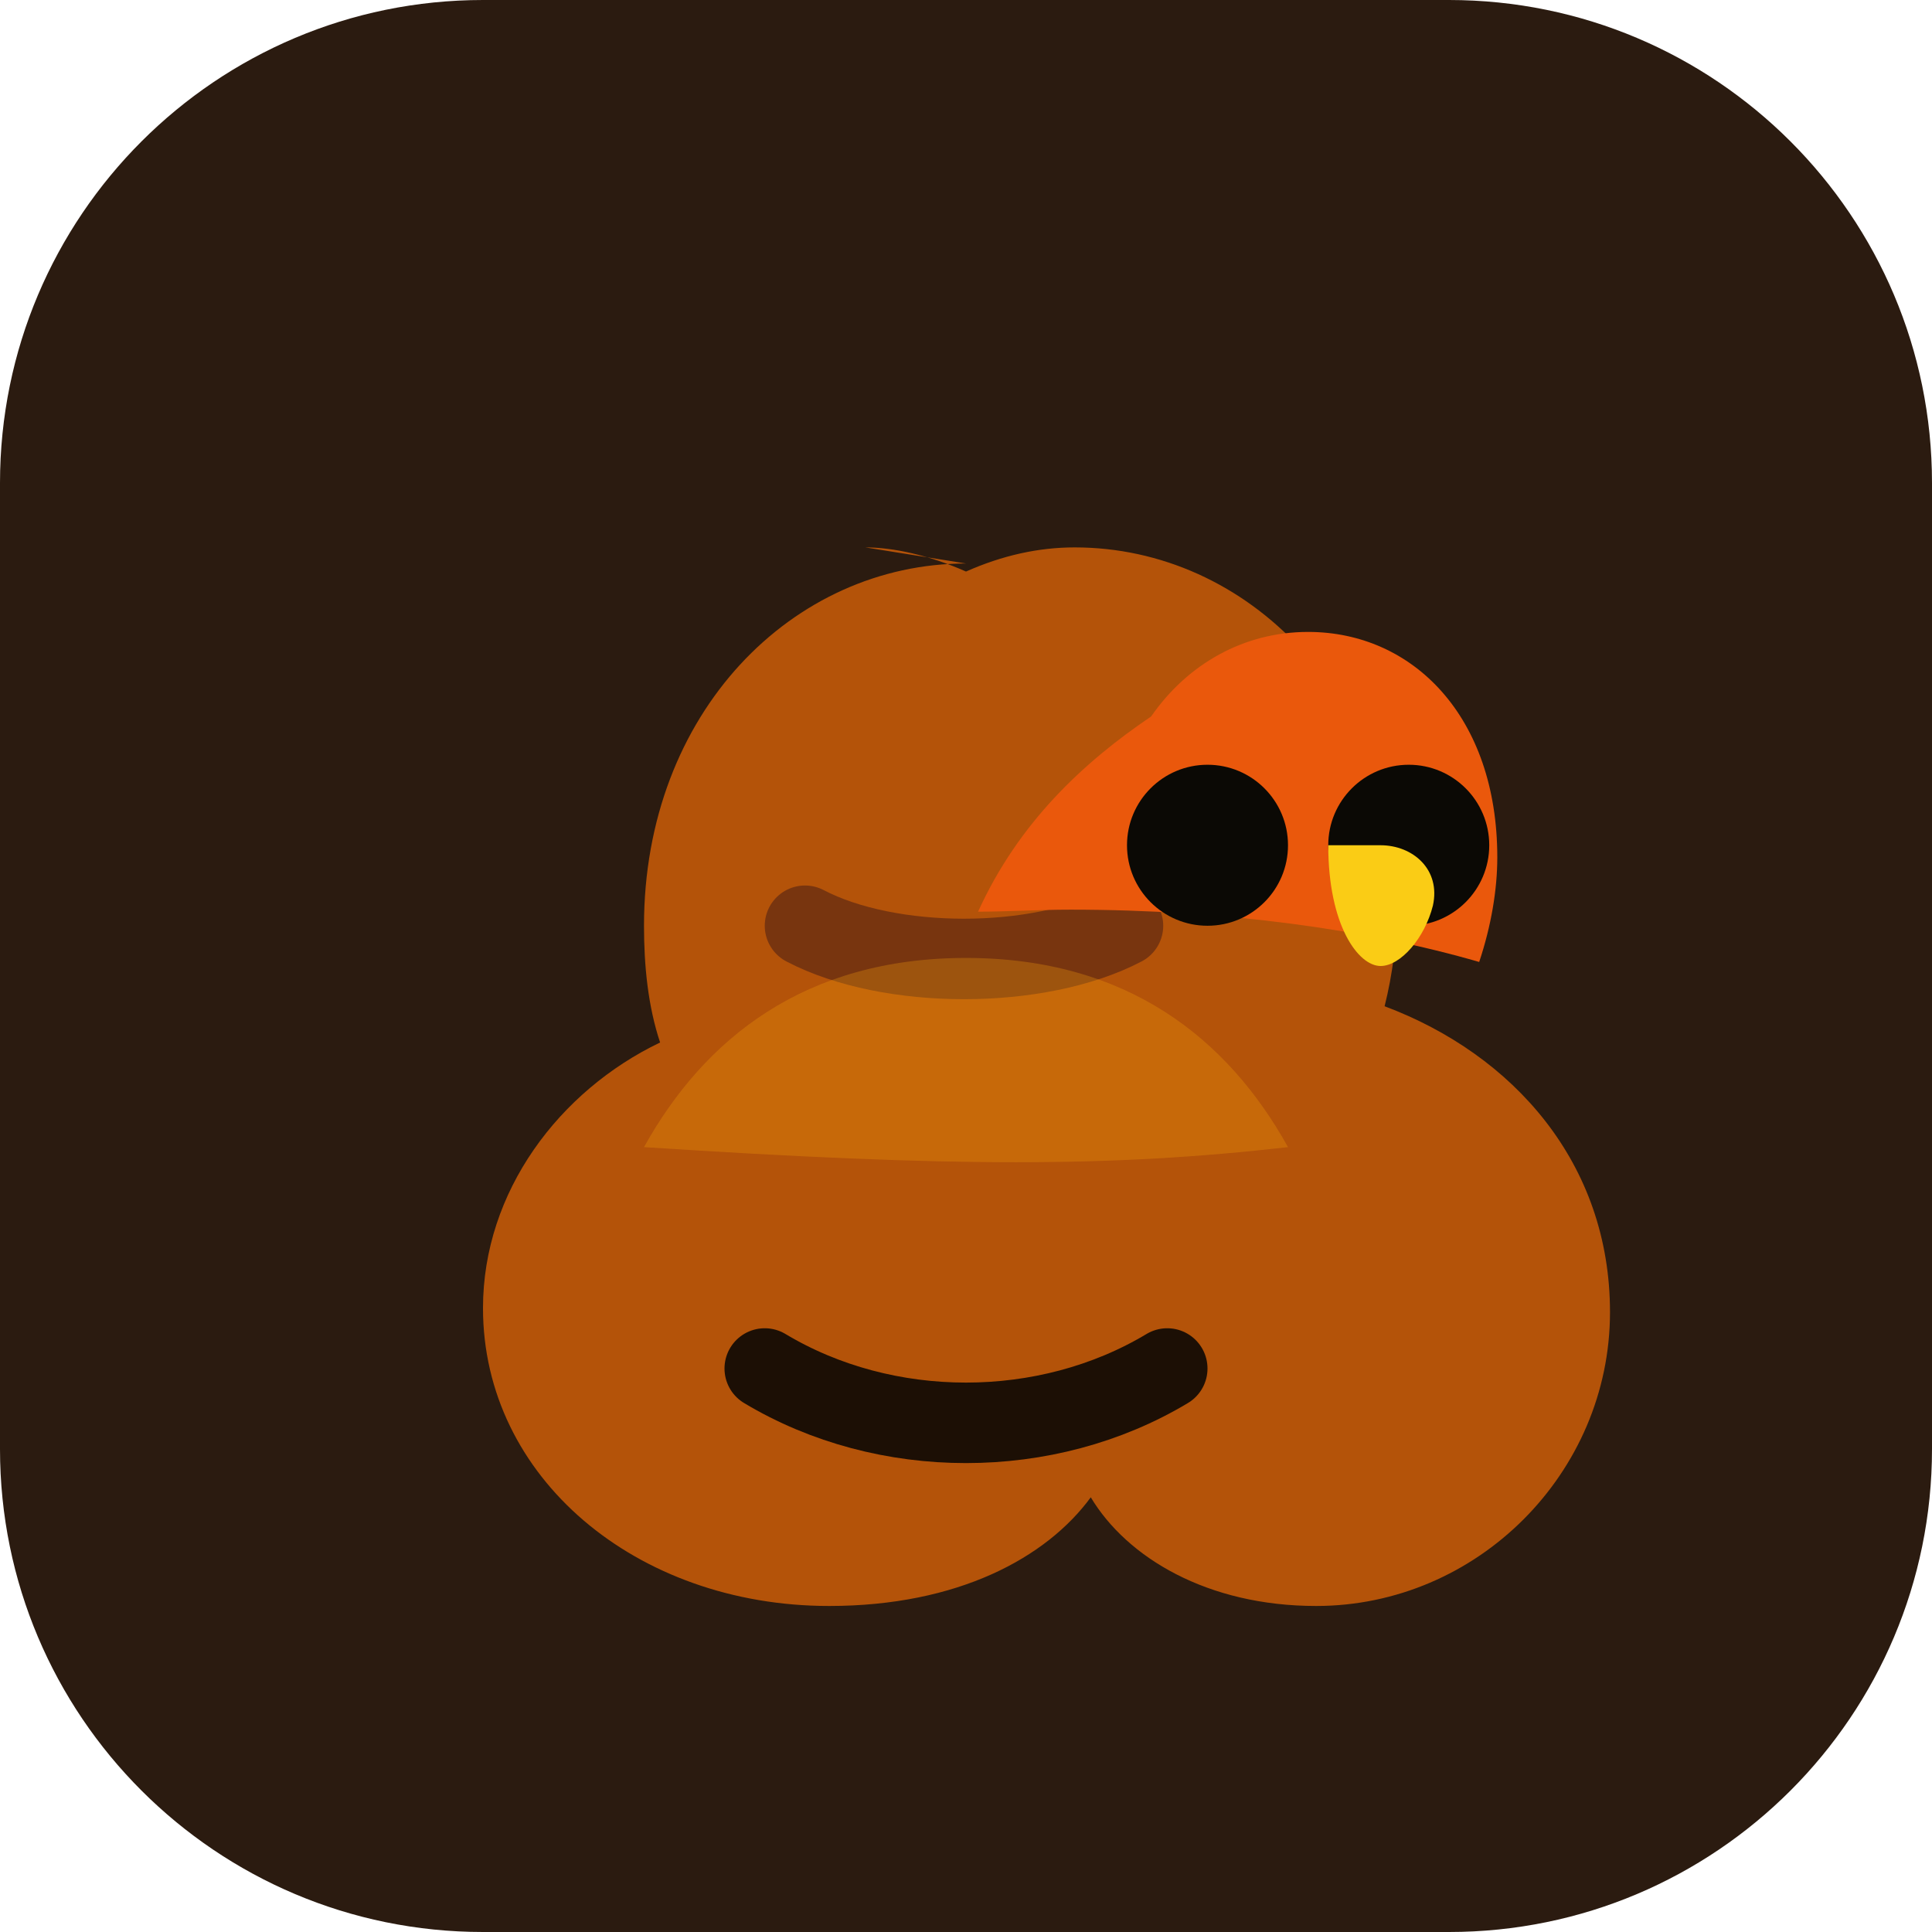
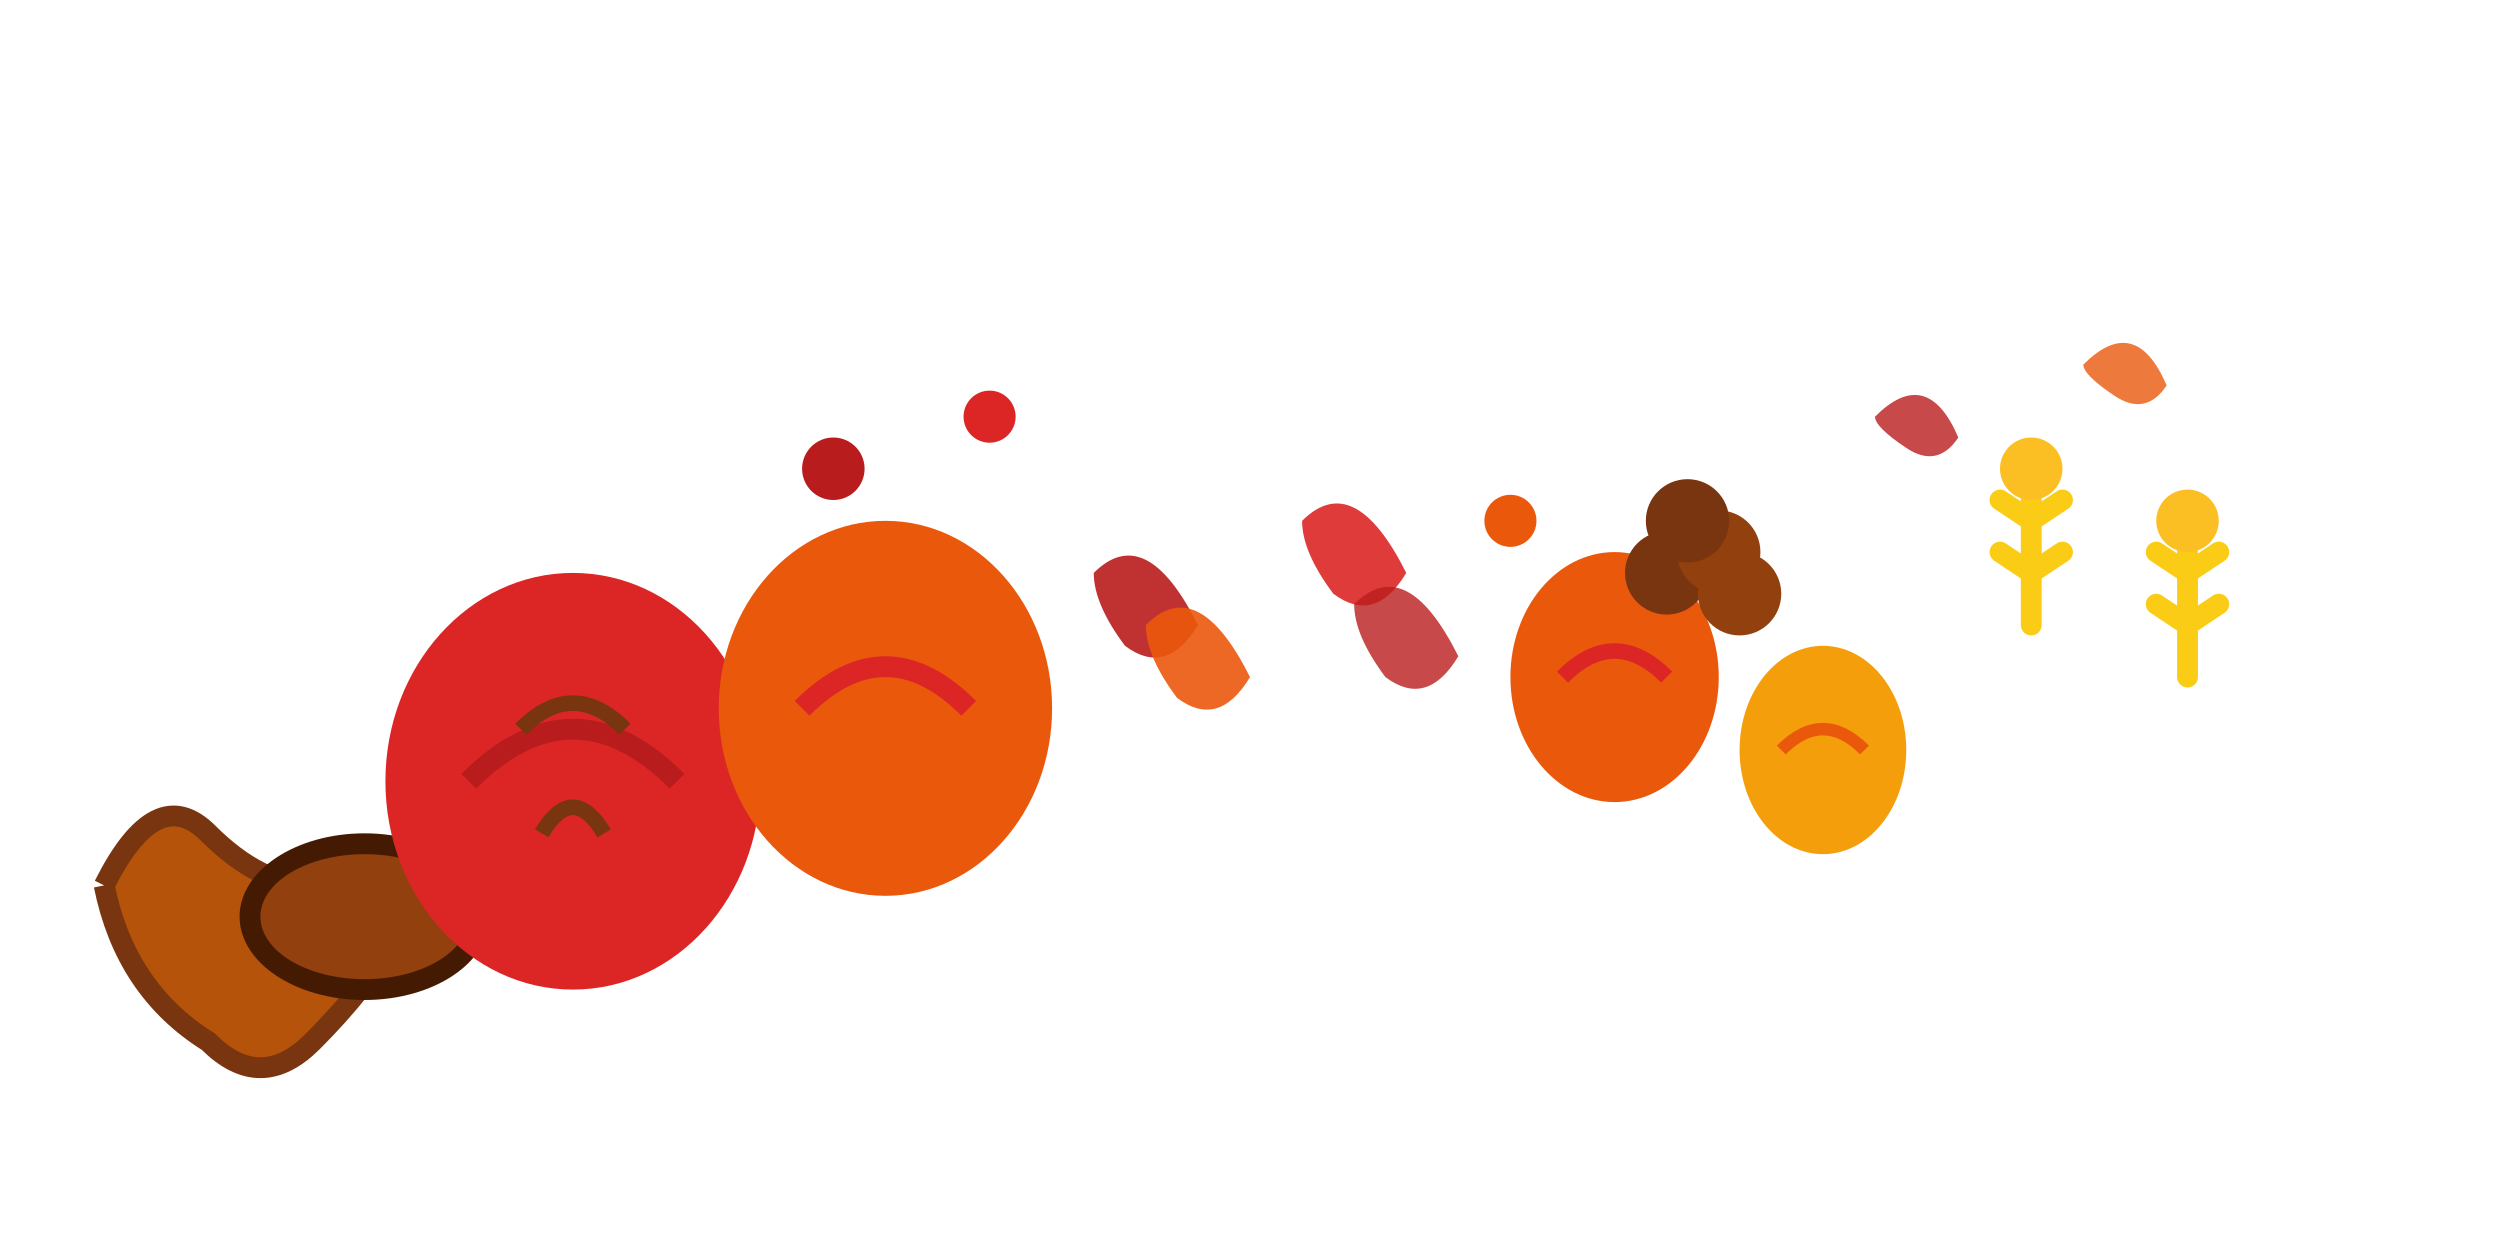
- <svg xmlns="http://www.w3.org/2000/svg" width="96" height="96" viewBox="0 0 96 96" fill="none">
-   <rect width="96" height="96" rx="24" fill="#2B1B10" />
-   <path d="M48 28c-8.6 0-16 7.4-16 18 0 2 .2 4 .8 5.8-5 2.4-8.8 7.4-8.8 13.2 0 8.4 7.6 14.8 17.2 14.8 6.4 0 10.8-2.4 13-5.4 1.8 3 5.8 5.4 11.2 5.4 8 0 14.6-6.6 14.6-14.6 0-7.4-4.8-12.8-11.2-15.2.4-1.6.6-3.2.6-4.8 0-10.6-7.4-18-16-18-1.8 0-3.6.4-5.4 1.2-1.8-.8-3.6-1.2-5-1.2z" fill="#B45309" />
-   <path d="M40 46c4.2 2.2 11.6 2.2 15.8 0" stroke="#78350F" stroke-width="4" stroke-linecap="round" />
-   <path d="M57.2 35.6c1.8-2.6 4.6-4.2 7.8-4.2 5.2 0 9.4 4.2 9.4 11.2 0 1.6-.3 3.4-.9 5.2-5.5-1.6-12.6-2.6-20.3-2.6-1.6 0-3.1.1-4.6.1 2-4.4 5.2-7.4 8.6-9.7z" fill="#EA580C" />
-   <circle cx="60" cy="42" r="4" fill="#0B0905" />
-   <circle cx="70" cy="42" r="4" fill="#0B0905" />
-   <path d="M66 42c0 4 1.5 6 2.6 6 1 0 2.2-1.4 2.6-3 .4-1.8-1-3-2.6-3h-2.6z" fill="#FACC15" />
-   <path d="M38 68c6 3.6 14 3.6 20 0" stroke="#1C0F05" stroke-width="4" stroke-linecap="round" />
-   <path d="M32 57c3-5.4 8-9.4 16-9.4 8 0 13 4 16 9.4-8.8 1-16.6 1-32 0z" fill="#F59E0B" opacity="0.3" />
+ <svg xmlns="http://www.w3.org/2000/svg" width="240" height="120" viewBox="0 0 240 120" fill="none">
+   <path d="M20 80 Q15 75, 10 85 Q12 95, 20 100 Q25 105, 30 100 Q35 95, 38 90 Q35 85, 30 85 Q25 85, 20 80 Z" fill="#92400E" opacity="0.9" />
+   <path d="M10 85 Q12 95, 20 100 Q25 105, 30 100 Q35 95, 38 90 Q35 85, 30 85 Q25 85, 20 80 Q15 75, 10 85" stroke="#78350F" stroke-width="2" fill="#B45309" />
+   <ellipse cx="35" cy="88" rx="12" ry="8" fill="#451A03" />
+   <ellipse cx="35" cy="88" rx="10" ry="6" fill="#92400E" />
+   <ellipse cx="55" cy="75" rx="18" ry="20" fill="#DC2626" />
+   <path d="M45 75 Q55 65, 65 75" stroke="#B91C1C" stroke-width="2" fill="none" />
+   <path d="M50 70 Q55 65, 60 70" stroke="#78350F" stroke-width="1.5" fill="none" />
+   <path d="M52 80 Q55 75, 58 80" stroke="#78350F" stroke-width="1.5" fill="none" />
+   <ellipse cx="85" cy="68" rx="16" ry="18" fill="#EA580C" />
+   <path d="M77 68 Q85 60, 93 68" stroke="#DC2626" stroke-width="2" fill="none" />
+   <path d="M105 55 Q110 50, 115 60 Q112 65, 108 62 Q105 58, 105 55" fill="#B91C1C" opacity="0.9" />
+   <path d="M110 60 Q115 55, 120 65 Q117 70, 113 67 Q110 63, 110 60" fill="#EA580C" opacity="0.9" />
+   <path d="M125 50 Q130 45, 135 55 Q132 60, 128 57 Q125 53, 125 50" fill="#DC2626" opacity="0.9" />
+   <path d="M130 58 Q135 53, 140 63 Q137 68, 133 65 Q130 61, 130 58" fill="#B91C1C" opacity="0.8" />
+   <ellipse cx="155" cy="65" rx="10" ry="12" fill="#EA580C" />
+   <path d="M150 65 Q155 60, 160 65" stroke="#DC2626" stroke-width="1.5" fill="none" />
+   <ellipse cx="175" cy="72" rx="8" ry="10" fill="#F59E0B" />
+   <path d="M171 72 Q175 68, 179 72" stroke="#EA580C" stroke-width="1.2" fill="none" />
+   <path d="M195 45 L195 60 M195 50 L198 48 M195 50 L192 48 M195 55 L198 53 M195 55 L192 53" stroke="#FACC15" stroke-width="2" stroke-linecap="round" />
+   <circle cx="195" cy="45" r="3" fill="#FBBF24" />
+   <path d="M210 50 L210 65 M210 55 L213 53 M210 55 L207 53 M210 60 L213 58 M210 60 L207 58" stroke="#FACC15" stroke-width="2" stroke-linecap="round" />
+   <circle cx="210" cy="50" r="3" fill="#FBBF24" />
+   <circle cx="160" cy="55" r="4" fill="#78350F" />
+   <circle cx="165" cy="53" r="4" fill="#92400E" />
+   <circle cx="162" cy="50" r="4" fill="#78350F" />
+   <circle cx="167" cy="57" r="4" fill="#92400E" />
+   <circle cx="80" cy="45" r="3" fill="#B91C1C" />
+   <circle cx="95" cy="40" r="2.5" fill="#DC2626" />
+   <circle cx="145" cy="50" r="2.5" fill="#EA580C" />
+   <path d="M180 40 Q185 35, 188 42 Q186 45, 183 43 Q180 41, 180 40" fill="#B91C1C" opacity="0.8" />
+   <path d="M200 35 Q205 30, 208 37 Q206 40, 203 38 Q200 36, 200 35" fill="#EA580C" opacity="0.8" />
</svg>
